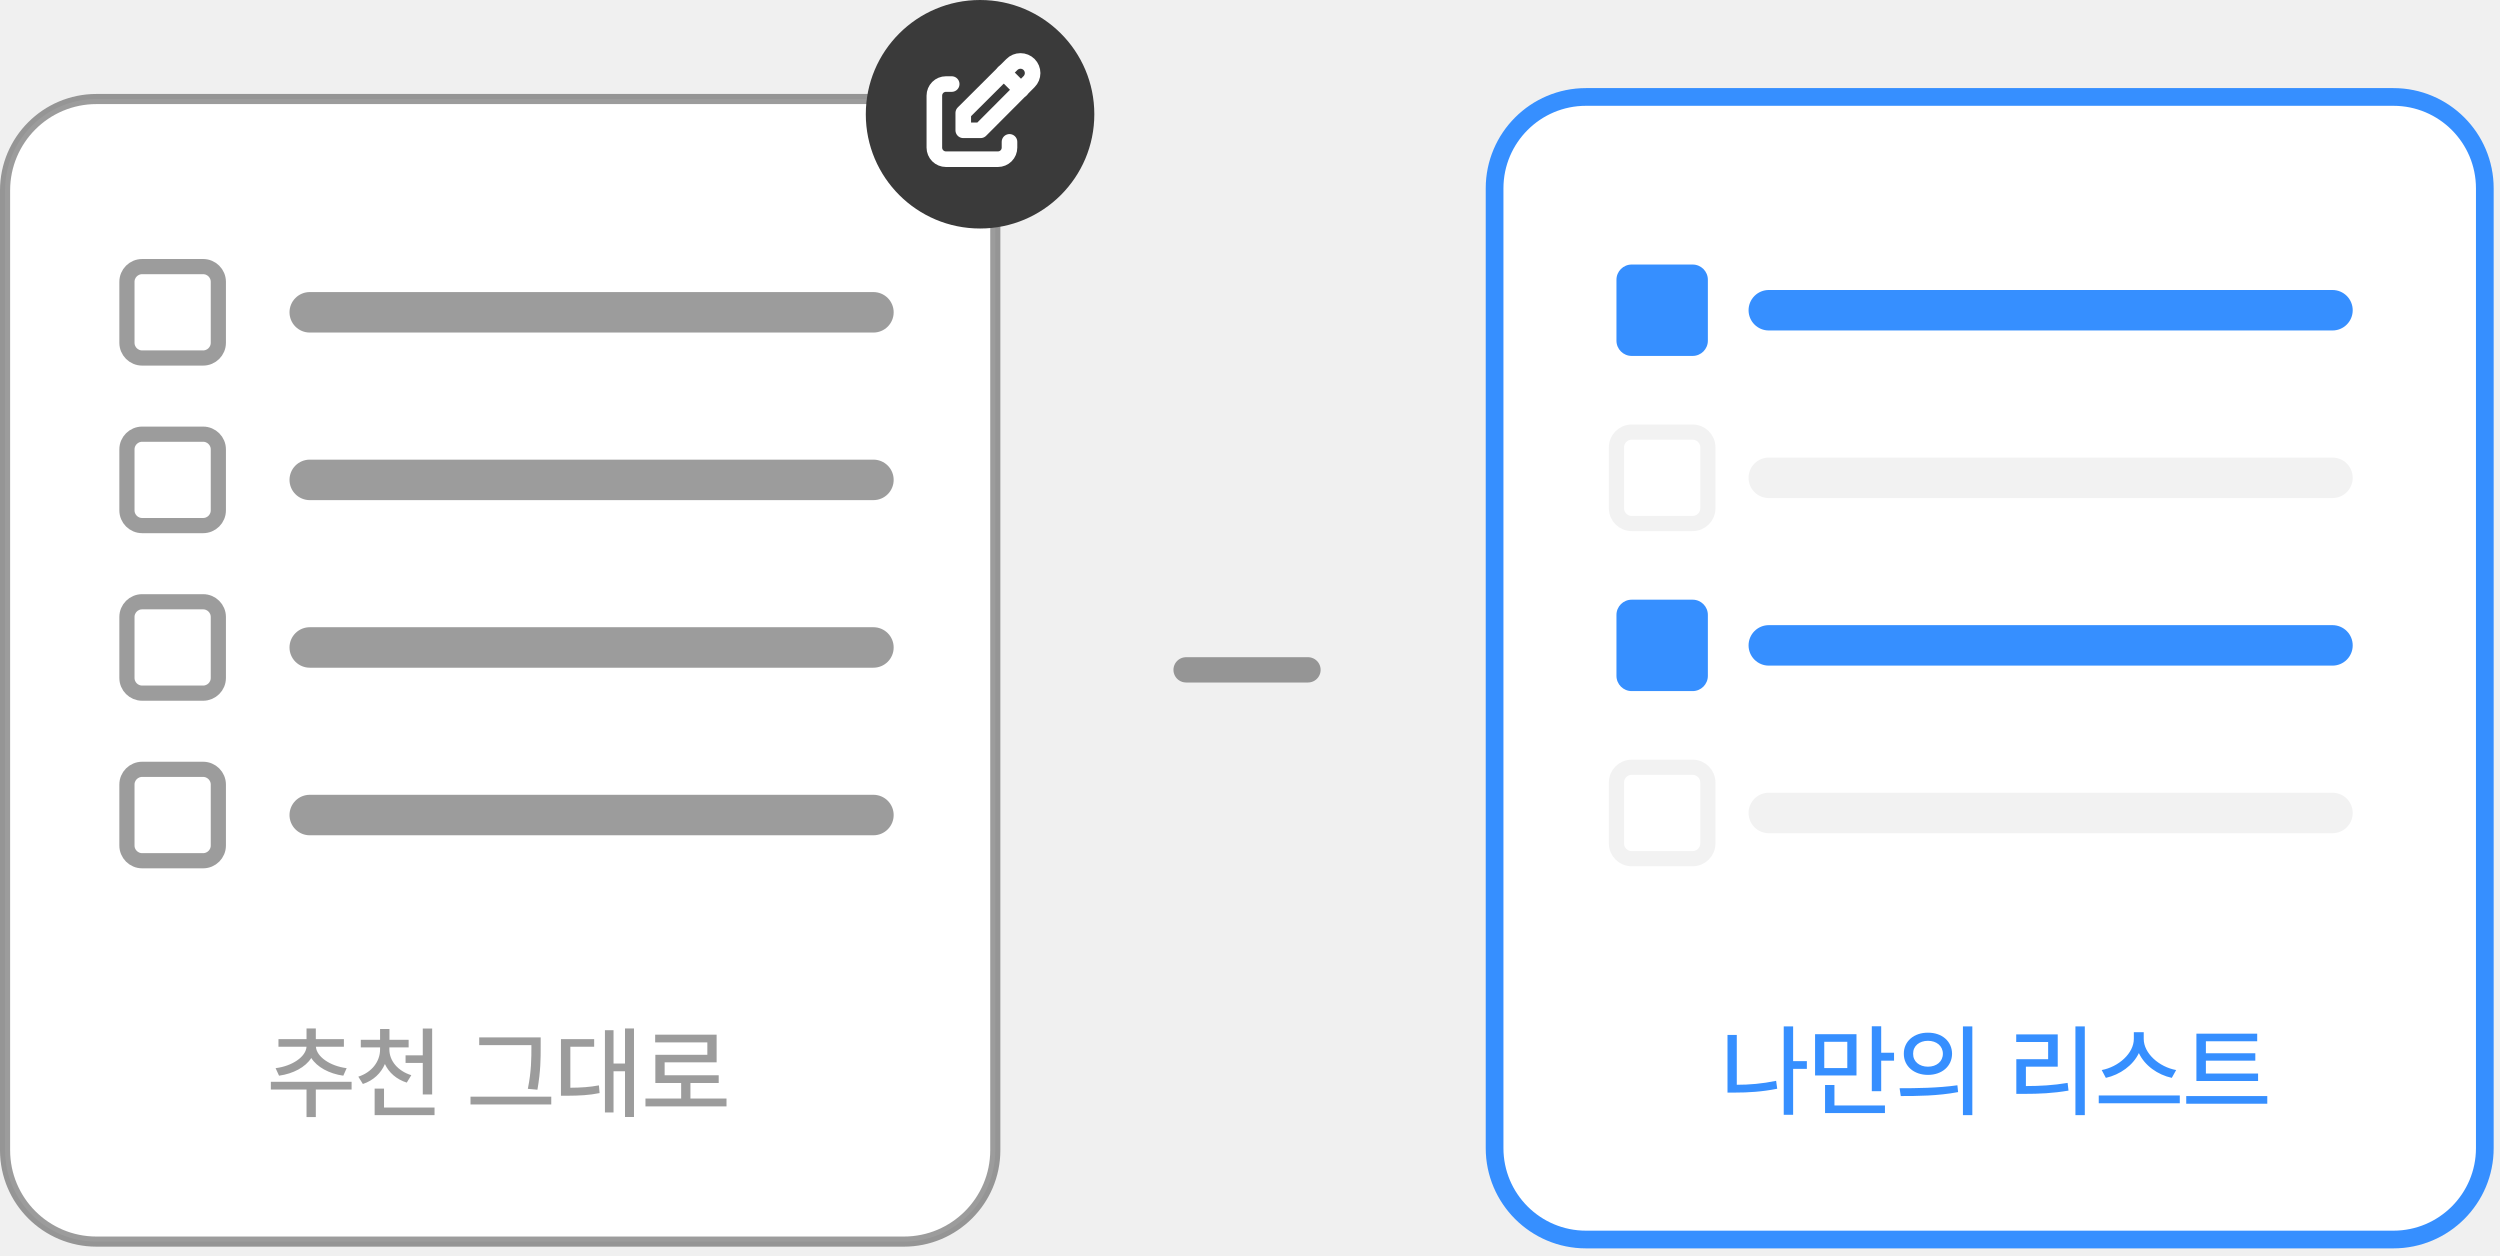
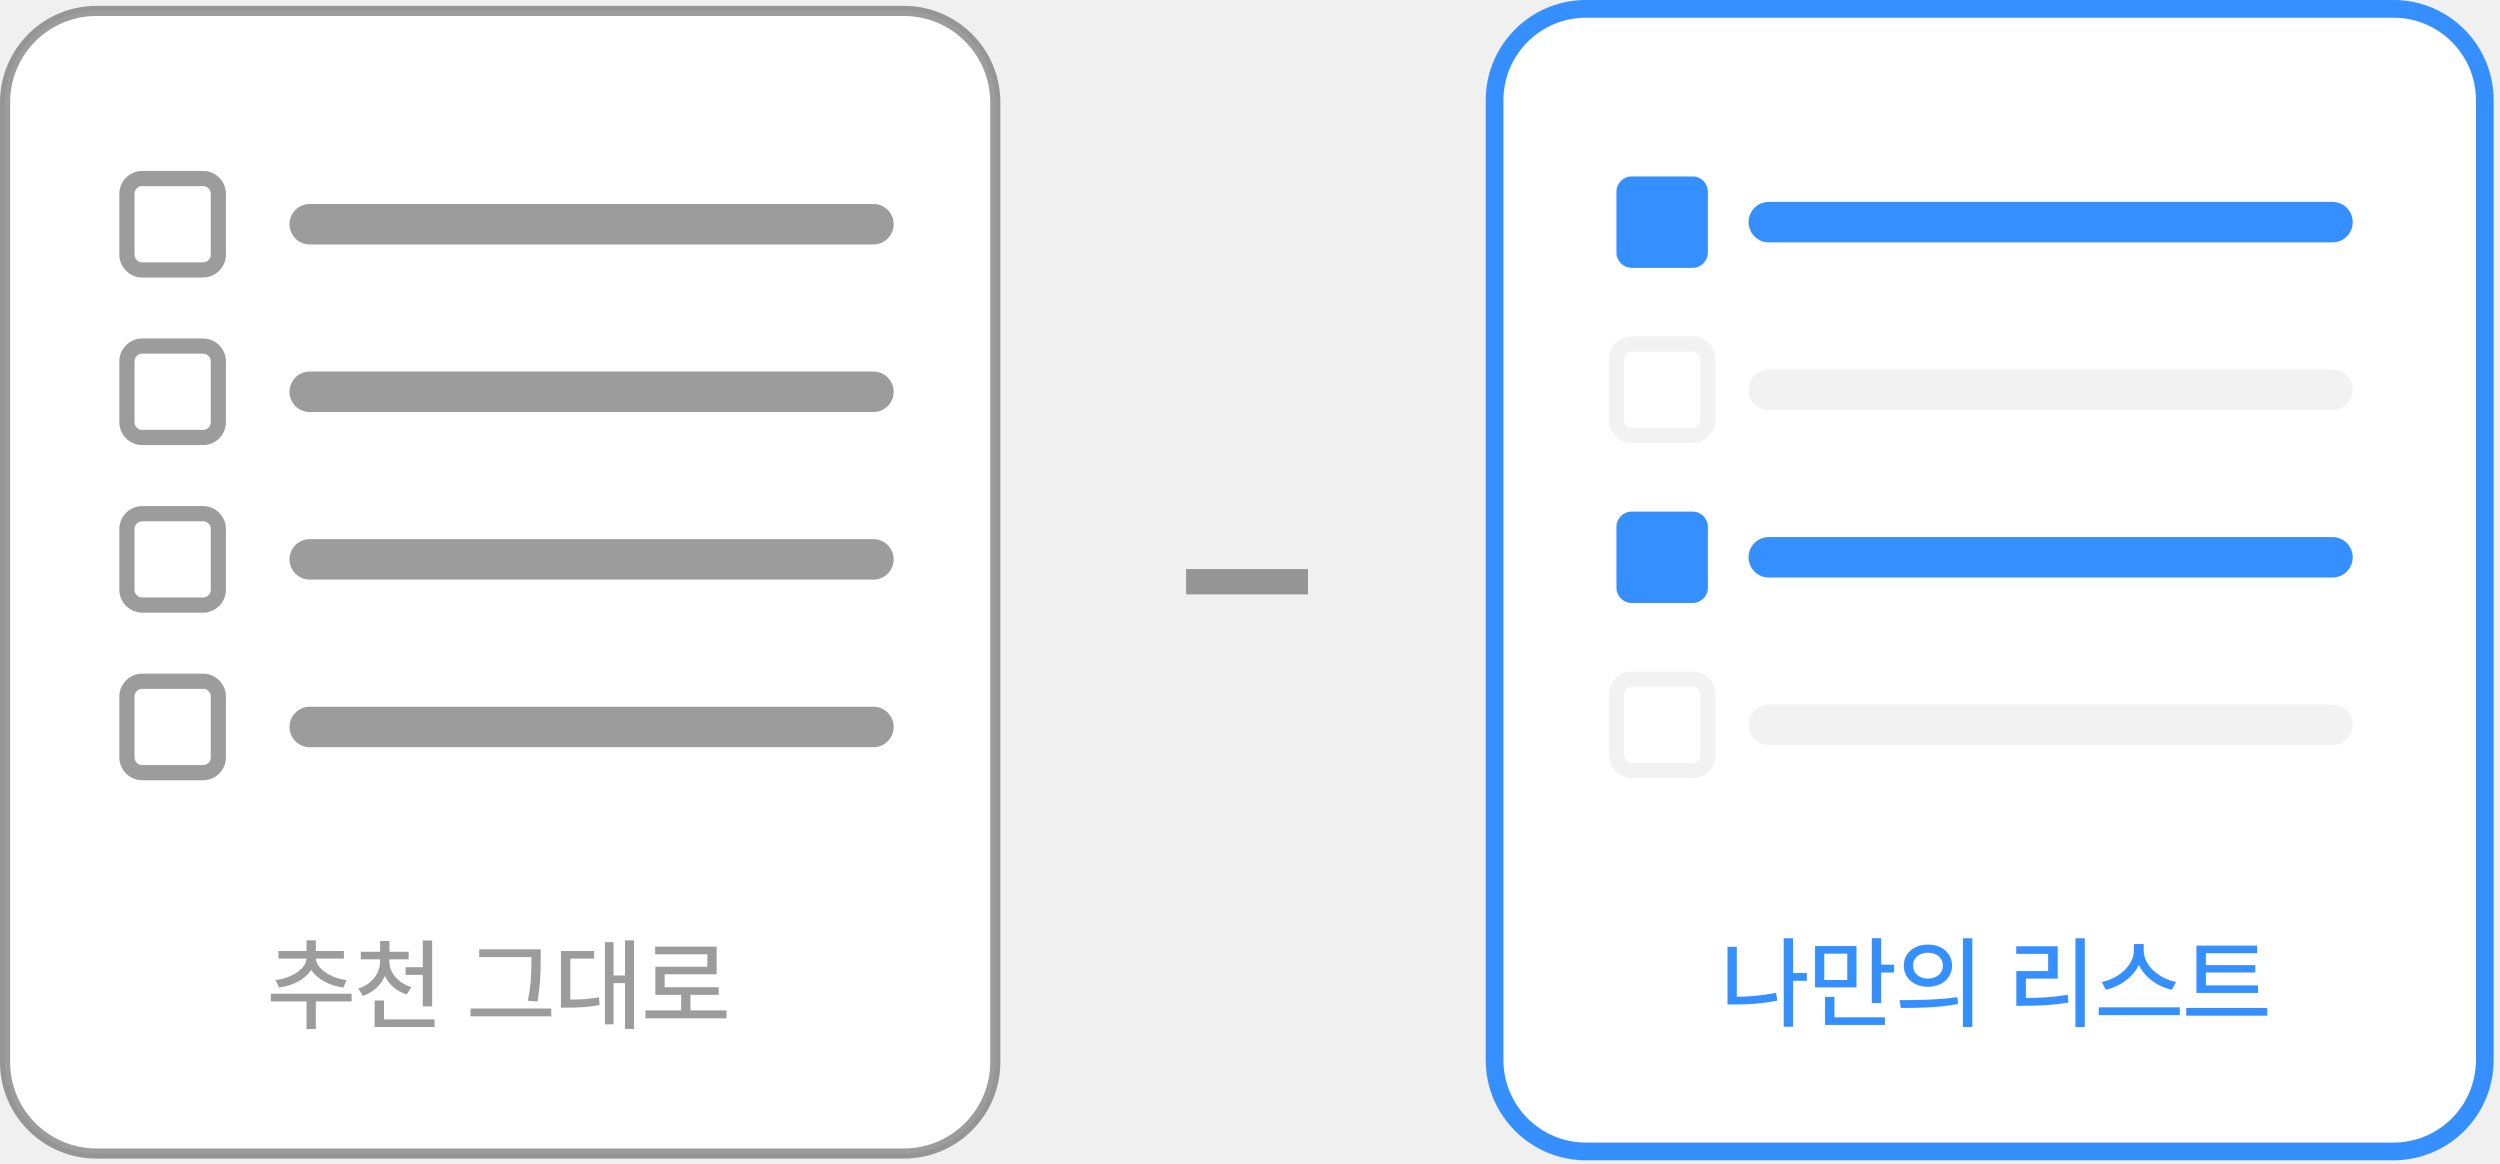
- <svg xmlns="http://www.w3.org/2000/svg" width="247" height="124" viewBox="0 0 247 124" fill="none">
-   <path d="M89.304 9.783H9.531C4.543 9.783 0.5 13.827 0.5 18.814V113.639C0.5 118.627 4.543 122.67 9.531 122.67H89.304C94.292 122.67 98.335 118.627 98.335 113.639V18.814C98.335 13.827 94.292 9.783 89.304 9.783Z" fill="white" stroke="#3A3A3A" stroke-opacity="0.5" />
-   <path d="M20.067 26.34H14.046C13.215 26.34 12.541 27.014 12.541 27.845V33.866C12.541 34.697 13.215 35.371 14.046 35.371H20.067C20.898 35.371 21.572 34.697 21.572 33.866V27.845C21.572 27.014 20.898 26.34 20.067 26.34Z" stroke="#3A3A3A" stroke-opacity="0.5" stroke-width="1.5" />
-   <path d="M20.067 42.897H14.046C13.215 42.897 12.541 43.571 12.541 44.402V50.422C12.541 51.254 13.215 51.928 14.046 51.928H20.067C20.898 51.928 21.572 51.254 21.572 50.422V44.402C21.572 43.571 20.898 42.897 20.067 42.897Z" stroke="#3A3A3A" stroke-opacity="0.5" stroke-width="1.5" />
-   <path d="M20.067 59.454H14.046C13.215 59.454 12.541 60.127 12.541 60.959V66.979C12.541 67.811 13.215 68.484 14.046 68.484H20.067C20.898 68.484 21.572 67.811 21.572 66.979V60.959C21.572 60.127 20.898 59.454 20.067 59.454Z" stroke="#3A3A3A" stroke-opacity="0.5" stroke-width="1.5" />
-   <path d="M20.067 76.01H14.046C13.215 76.01 12.541 76.684 12.541 77.515V83.536C12.541 84.367 13.215 85.041 14.046 85.041H20.067C20.898 85.041 21.572 84.367 21.572 83.536V77.515C21.572 76.684 20.898 76.01 20.067 76.01Z" stroke="#3A3A3A" stroke-opacity="0.5" stroke-width="1.5" />
-   <path d="M30.603 30.856H86.294" stroke="#3A3A3A" stroke-opacity="0.5" stroke-width="4" stroke-linecap="round" />
-   <path d="M30.603 47.412H86.294" stroke="#3A3A3A" stroke-opacity="0.5" stroke-width="4" stroke-linecap="round" />
-   <path d="M30.603 63.969H86.294" stroke="#3A3A3A" stroke-opacity="0.5" stroke-width="4" stroke-linecap="round" />
-   <path d="M30.603 80.526H86.294" stroke="#3A3A3A" stroke-opacity="0.5" stroke-width="4" stroke-linecap="round" />
-   <path d="M34.738 106.883V107.645H31.203V110.369H30.285V107.645H26.76V106.883H34.738ZM33.977 102.664V103.416H31.213C31.267 104.383 32.585 105.325 34.25 105.535L33.918 106.278C32.512 106.082 31.316 105.423 30.754 104.53C30.183 105.433 28.977 106.082 27.57 106.278L27.229 105.535C28.894 105.325 30.222 104.403 30.285 103.416H27.512V102.664H30.285V101.61H31.203V102.664H33.977ZM38.469 103.69C38.469 104.793 39.289 105.809 40.637 106.229L40.188 106.961C39.182 106.644 38.42 105.98 38.029 105.125C37.639 106.043 36.882 106.756 35.852 107.098L35.402 106.375C36.74 105.946 37.551 104.871 37.551 103.69V103.485H35.647V102.733H37.551V101.668H38.479V102.733H40.373V103.485H38.469V103.69ZM42.697 101.619V108.133H41.77V105.018H40.07V104.266H41.77V101.619H42.697ZM42.932 109.422V110.174H37.014V107.557H37.941V109.422H42.932ZM53.42 102.498V103.436C53.42 104.569 53.42 105.799 53.098 107.664L52.151 107.576C52.502 105.828 52.502 104.539 52.502 103.436V103.26H47.346V102.498H53.42ZM54.465 108.348V109.119H46.486V108.348H54.465ZM62.639 101.61V110.36H61.75V105.838H60.617V109.91H59.768V101.785H60.617V105.076H61.75V101.61H62.639ZM58.703 102.664V103.416H56.35V107.469C57.424 107.459 58.234 107.41 59.172 107.235L59.24 107.996C58.186 108.211 57.287 108.25 56.008 108.26H55.422V102.664H58.703ZM71.779 108.533V109.315H63.772V108.533H67.297V107H64.748V104.217H69.885V102.987H64.729V102.225H70.803V104.959H65.666V106.239H71.008V107H68.215V108.533H71.779Z" fill="#3A3A3A" fill-opacity="0.5" />
-   <path d="M96.83 22.577C103.064 22.577 108.119 17.523 108.119 11.289C108.119 5.054 103.064 0 96.83 0C90.595 0 85.541 5.054 85.541 11.289C85.541 17.523 90.595 22.577 96.83 22.577Z" fill="#3A3A3A" />
-   <path d="M94.028 8.305H93.457C93.154 8.305 92.863 8.425 92.649 8.639C92.435 8.854 92.314 9.144 92.314 9.447V14.587C92.314 14.89 92.435 15.18 92.649 15.394C92.863 15.608 93.154 15.729 93.457 15.729H98.596C98.899 15.729 99.19 15.608 99.404 15.394C99.618 15.18 99.738 14.89 99.738 14.587V14.016" stroke="white" stroke-width="1.54" stroke-linecap="round" stroke-linejoin="round" />
-   <path d="M101.672 8.068C101.896 7.843 102.023 7.538 102.023 7.22C102.023 6.902 101.896 6.597 101.672 6.372C101.447 6.147 101.142 6.021 100.823 6.021C100.505 6.021 100.2 6.147 99.975 6.372L95.17 11.16V12.873H96.883L101.672 8.068Z" stroke="white" stroke-width="1.54" stroke-linecap="round" stroke-linejoin="round" />
-   <path d="M99.167 7.163L100.881 8.876" stroke="white" stroke-width="1.54" stroke-linecap="round" stroke-linejoin="round" />
-   <path d="M117.187 66.181H129.228" stroke="#3A3A3A" stroke-opacity="0.5" stroke-width="2.5" stroke-linecap="round" />
-   <path d="M236.469 9.579H156.696C151.708 9.579 147.665 13.622 147.665 18.61V113.435C147.665 118.422 151.708 122.465 156.696 122.465H236.469C241.457 122.465 245.5 118.422 245.5 113.435V18.61C245.5 13.622 241.457 9.579 236.469 9.579Z" fill="white" stroke="#368FFF" stroke-width="1.75" />
-   <path d="M167.232 26.136H161.211C160.38 26.136 159.706 26.809 159.706 27.641V33.661C159.706 34.492 160.38 35.166 161.211 35.166H167.232C168.063 35.166 168.737 34.492 168.737 33.661V27.641C168.737 26.809 168.063 26.136 167.232 26.136Z" fill="#368FFF" />
-   <path d="M167.232 42.692H161.211C160.38 42.692 159.706 43.366 159.706 44.197V50.218C159.706 51.049 160.38 51.723 161.211 51.723H167.232C168.063 51.723 168.737 51.049 168.737 50.218V44.197C168.737 43.366 168.063 42.692 167.232 42.692Z" stroke="#F2F2F2" stroke-width="1.5" />
-   <path d="M167.232 59.249H161.211C160.38 59.249 159.706 59.923 159.706 60.754V66.775C159.706 67.606 160.38 68.28 161.211 68.28H167.232C168.063 68.28 168.737 67.606 168.737 66.775V60.754C168.737 59.923 168.063 59.249 167.232 59.249Z" fill="#368FFF" />
-   <path d="M167.232 75.806H161.211C160.38 75.806 159.706 76.48 159.706 77.311V83.331C159.706 84.163 160.38 84.837 161.211 84.837H167.232C168.063 84.837 168.737 84.163 168.737 83.331V77.311C168.737 76.48 168.063 75.806 167.232 75.806Z" stroke="#F2F2F2" stroke-width="1.5" />
-   <path d="M174.758 30.651H230.448" stroke="#368FFF" stroke-width="4" stroke-linecap="round" />
-   <path d="M174.758 47.208H230.448" stroke="#F2F2F2" stroke-width="4" stroke-linecap="round" />
-   <path d="M174.758 63.764H230.448" stroke="#368FFF" stroke-width="4" stroke-linecap="round" />
-   <path d="M174.758 80.321H230.448" stroke="#F2F2F2" stroke-width="4" stroke-linecap="round" />
-   <path d="M178.518 104.842V105.604H177.161V110.145H176.233V101.405H177.161V104.842H178.518ZM171.595 102.254V107.176C172.815 107.176 174.09 107.074 175.481 106.786L175.589 107.567C174.095 107.87 172.708 107.948 171.399 107.948H170.677V102.254H171.595ZM183.421 102.176V106.258H179.329V102.176H183.421ZM180.237 102.928V105.526H182.513V102.928H180.237ZM185.862 101.395V104.012H187.132V104.793H185.862V107.811H184.934V101.395H185.862ZM186.233 109.217V109.969H180.315V107.196H181.243V109.217H186.233ZM190.481 102.03C191.868 102.02 192.854 102.879 192.864 104.11C192.854 105.34 191.868 106.2 190.481 106.2C189.104 106.2 188.089 105.34 188.098 104.11C188.089 102.879 189.104 102.02 190.481 102.03ZM190.481 102.831C189.632 102.831 189.007 103.338 189.016 104.11C189.007 104.881 189.632 105.389 190.481 105.389C191.331 105.389 191.956 104.881 191.956 104.11C191.956 103.338 191.331 102.831 190.481 102.831ZM194.866 101.405V110.174H193.938V101.405H194.866ZM187.679 107.518C189.27 107.518 191.477 107.499 193.391 107.225L193.46 107.899C191.477 108.28 189.358 108.29 187.796 108.29L187.679 107.518ZM205.979 101.405V110.174H205.052V101.405H205.979ZM203.304 102.196V105.389H200.159V107.303C201.575 107.298 202.815 107.235 204.28 106.991L204.368 107.752C202.815 108.016 201.497 108.075 199.954 108.075H199.212V104.647H202.356V102.948H199.202V102.196H203.304ZM211.8 102.645C211.8 104.071 213.323 105.418 215.003 105.721L214.573 106.493C213.177 106.19 211.888 105.272 211.321 104.042C210.745 105.262 209.461 106.18 208.059 106.493L207.649 105.721C209.309 105.409 210.823 104.071 210.823 102.645V101.981H211.8V102.645ZM215.364 108.231V109.002H207.356V108.231H215.364ZM223.098 106.063V106.805H217.005V102.127H223.011V102.879H217.942V104.061H222.825V104.793H217.942V106.063H223.098ZM224.007 108.29V109.051H215.999V108.29H224.007Z" fill="#368FFF" />
+ <svg xmlns="http://www.w3.org/2000/svg" width="247" height="115" viewBox="0 0 247 115" fill="none">
+   <path d="M89.304 1.08H9.531C4.543 1.08 0.5 5.123 0.5 10.111V104.936C0.5 109.923 4.543 113.967 9.531 113.967H89.304C94.292 113.967 98.335 109.923 98.335 104.936V10.111C98.335 5.123 94.292 1.08 89.304 1.08Z" fill="white" stroke="#3A3A3A" stroke-opacity="0.5" />
+   <path d="M20.067 17.637H14.046C13.215 17.637 12.541 18.311 12.541 19.142V25.163C12.541 25.994 13.215 26.668 14.046 26.668H20.067C20.898 26.668 21.572 25.994 21.572 25.163V19.142C21.572 18.311 20.898 17.637 20.067 17.637Z" stroke="#3A3A3A" stroke-opacity="0.5" stroke-width="1.5" />
+   <path d="M20.067 34.193H14.046C13.215 34.193 12.541 34.867 12.541 35.699V41.719C12.541 42.55 13.215 43.224 14.046 43.224H20.067C20.898 43.224 21.572 42.55 21.572 41.719V35.699C21.572 34.867 20.898 34.193 20.067 34.193Z" stroke="#3A3A3A" stroke-opacity="0.5" stroke-width="1.5" />
+   <path d="M20.067 50.751H14.046C13.215 50.751 12.541 51.424 12.541 52.256V58.276C12.541 59.108 13.215 59.781 14.046 59.781H20.067C20.898 59.781 21.572 59.108 21.572 58.276V52.256C21.572 51.424 20.898 50.751 20.067 50.751Z" stroke="#3A3A3A" stroke-opacity="0.5" stroke-width="1.5" />
+   <path d="M20.067 67.307H14.046C13.215 67.307 12.541 67.981 12.541 68.812V74.833C12.541 75.664 13.215 76.338 14.046 76.338H20.067C20.898 76.338 21.572 75.664 21.572 74.833V68.812C21.572 67.981 20.898 67.307 20.067 67.307Z" stroke="#3A3A3A" stroke-opacity="0.5" stroke-width="1.5" />
+   <path d="M30.603 22.152H86.294" stroke="#3A3A3A" stroke-opacity="0.5" stroke-width="4" stroke-linecap="round" />
+   <path d="M30.603 38.709H86.294" stroke="#3A3A3A" stroke-opacity="0.5" stroke-width="4" stroke-linecap="round" />
+   <path d="M30.603 55.266H86.294" stroke="#3A3A3A" stroke-opacity="0.5" stroke-width="4" stroke-linecap="round" />
+   <path d="M30.603 71.823H86.294" stroke="#3A3A3A" stroke-opacity="0.5" stroke-width="4" stroke-linecap="round" />
+   <path d="M34.738 98.179V98.941H31.203V101.666H30.285V98.941H26.76V98.179H34.738ZM33.977 93.96V94.712H31.213C31.267 95.679 32.585 96.622 34.25 96.832L33.918 97.574C32.512 97.378 31.316 96.719 30.754 95.826C30.183 96.729 28.977 97.378 27.57 97.574L27.229 96.832C28.894 96.622 30.222 95.699 30.285 94.712H27.512V93.96H30.285V92.906H31.203V93.96H33.977ZM38.469 94.986C38.469 96.089 39.289 97.105 40.637 97.525L40.188 98.257C39.182 97.94 38.42 97.276 38.029 96.421C37.639 97.339 36.882 98.052 35.852 98.394L35.402 97.671C36.74 97.242 37.551 96.168 37.551 94.986V94.781H35.647V94.029H37.551V92.964H38.479V94.029H40.373V94.781H38.469V94.986ZM42.697 92.915V99.429H41.77V96.314H40.07V95.562H41.77V92.915H42.697ZM42.932 100.718V101.47H37.014V98.853H37.941V100.718H42.932ZM53.42 93.794V94.732C53.42 95.865 53.42 97.095 53.098 98.96L52.151 98.873C52.502 97.124 52.502 95.835 52.502 94.732V94.556H47.346V93.794H53.42ZM54.465 99.644V100.416H46.486V99.644H54.465ZM62.639 92.906V101.656H61.75V97.134H60.617V101.207H59.768V93.082H60.617V96.373H61.75V92.906H62.639ZM58.703 93.96V94.712H56.35V98.765C57.424 98.755 58.234 98.707 59.172 98.531L59.24 99.293C58.186 99.507 57.287 99.546 56.008 99.556H55.422V93.96H58.703ZM71.779 99.83V100.611H63.772V99.83H67.297V98.296H64.748V95.513H69.885V94.283H64.729V93.521H70.803V96.255H65.666V97.535H71.008V98.296H68.215V99.83H71.779Z" fill="#3A3A3A" fill-opacity="0.5" />
+   <path d="M117.187 57.477H129.228" stroke="#3A3A3A" stroke-opacity="0.5" stroke-width="2.5" />
+   <path d="M236.469 0.875H156.696C151.708 0.875 147.665 4.918 147.665 9.906V104.731C147.665 109.718 151.708 113.762 156.696 113.762H236.469C241.457 113.762 245.5 109.718 245.5 104.731V9.906C245.5 4.918 241.457 0.875 236.469 0.875Z" fill="white" stroke="#368FFF" stroke-width="1.75" />
+   <path d="M167.232 17.432H161.211C160.38 17.432 159.706 18.105 159.706 18.937V24.957C159.706 25.789 160.38 26.463 161.211 26.463H167.232C168.063 26.463 168.737 25.789 168.737 24.957V18.937C168.737 18.105 168.063 17.432 167.232 17.432Z" fill="#368FFF" />
+   <path d="M167.232 33.988H161.211C160.38 33.988 159.706 34.662 159.706 35.493V41.514C159.706 42.345 160.38 43.019 161.211 43.019H167.232C168.063 43.019 168.737 42.345 168.737 41.514V35.493C168.737 34.662 168.063 33.988 167.232 33.988Z" stroke="#F2F2F2" stroke-width="1.5" />
+   <path d="M167.232 50.545H161.211C160.38 50.545 159.706 51.219 159.706 52.05V58.071C159.706 58.902 160.38 59.576 161.211 59.576H167.232C168.063 59.576 168.737 58.902 168.737 58.071V52.05C168.737 51.219 168.063 50.545 167.232 50.545Z" fill="#368FFF" />
+   <path d="M167.232 67.102H161.211C160.38 67.102 159.706 67.775 159.706 68.607V74.627C159.706 75.459 160.38 76.132 161.211 76.132H167.232C168.063 76.132 168.737 75.459 168.737 74.627V68.607C168.737 67.775 168.063 67.102 167.232 67.102Z" stroke="#F2F2F2" stroke-width="1.5" />
+   <path d="M174.758 21.947H230.449" stroke="#368FFF" stroke-width="4" stroke-linecap="round" />
+   <path d="M174.758 38.504H230.449" stroke="#F2F2F2" stroke-width="4" stroke-linecap="round" />
+   <path d="M174.758 55.06H230.449" stroke="#368FFF" stroke-width="4" stroke-linecap="round" />
+   <path d="M174.758 71.617H230.449" stroke="#F2F2F2" stroke-width="4" stroke-linecap="round" />
+   <path d="M178.518 96.138V96.9H177.161V101.441H176.233V92.701H177.161V96.138H178.518ZM171.595 93.55V98.472C172.815 98.472 174.09 98.37 175.481 98.082L175.589 98.863C174.095 99.165 172.708 99.244 171.399 99.244H170.677V93.55H171.595ZM183.421 93.472V97.554H179.329V93.472H183.421ZM180.237 94.224V96.822H182.513V94.224H180.237ZM185.862 92.691V95.308H187.132V96.089H185.862V99.107H184.934V92.691H185.862ZM186.233 100.513V101.265H180.315V98.492H181.243V100.513H186.233ZM190.481 93.326C191.868 93.316 192.854 94.175 192.864 95.406C192.854 96.636 191.868 97.496 190.481 97.496C189.104 97.496 188.089 96.636 188.098 95.406C188.089 94.175 189.104 93.316 190.481 93.326ZM190.481 94.126C189.632 94.126 189.007 94.634 189.016 95.406C189.007 96.177 189.632 96.685 190.481 96.685C191.331 96.685 191.956 96.177 191.956 95.406C191.956 94.634 191.331 94.126 190.481 94.126ZM194.866 92.701V101.47H193.938V92.701H194.866ZM187.679 98.814C189.27 98.814 191.477 98.794 193.391 98.521L193.46 99.195C191.477 99.576 189.358 99.585 187.796 99.585L187.679 98.814ZM205.979 92.701V101.47H205.052V92.701H205.979ZM203.304 93.492V96.685H200.159V98.599C201.575 98.594 202.815 98.531 204.28 98.287L204.368 99.048C202.815 99.312 201.497 99.371 199.954 99.371H199.212V95.943H202.356V94.244H199.202V93.492H203.304ZM211.8 93.941C211.8 95.367 213.323 96.714 215.003 97.017L214.573 97.789C213.177 97.486 211.888 96.568 211.321 95.337C210.745 96.558 209.461 97.476 208.059 97.789L207.649 97.017C209.309 96.705 210.823 95.367 210.823 93.941V93.277H211.8V93.941ZM215.364 99.527V100.298H207.356V99.527H215.364ZM223.098 97.359V98.101H217.005V93.423H223.011V94.175H217.942V95.357H222.825V96.089H217.942V97.359H223.098ZM224.007 99.585V100.347H215.999V99.585H224.007Z" fill="#368FFF" />
</svg>
